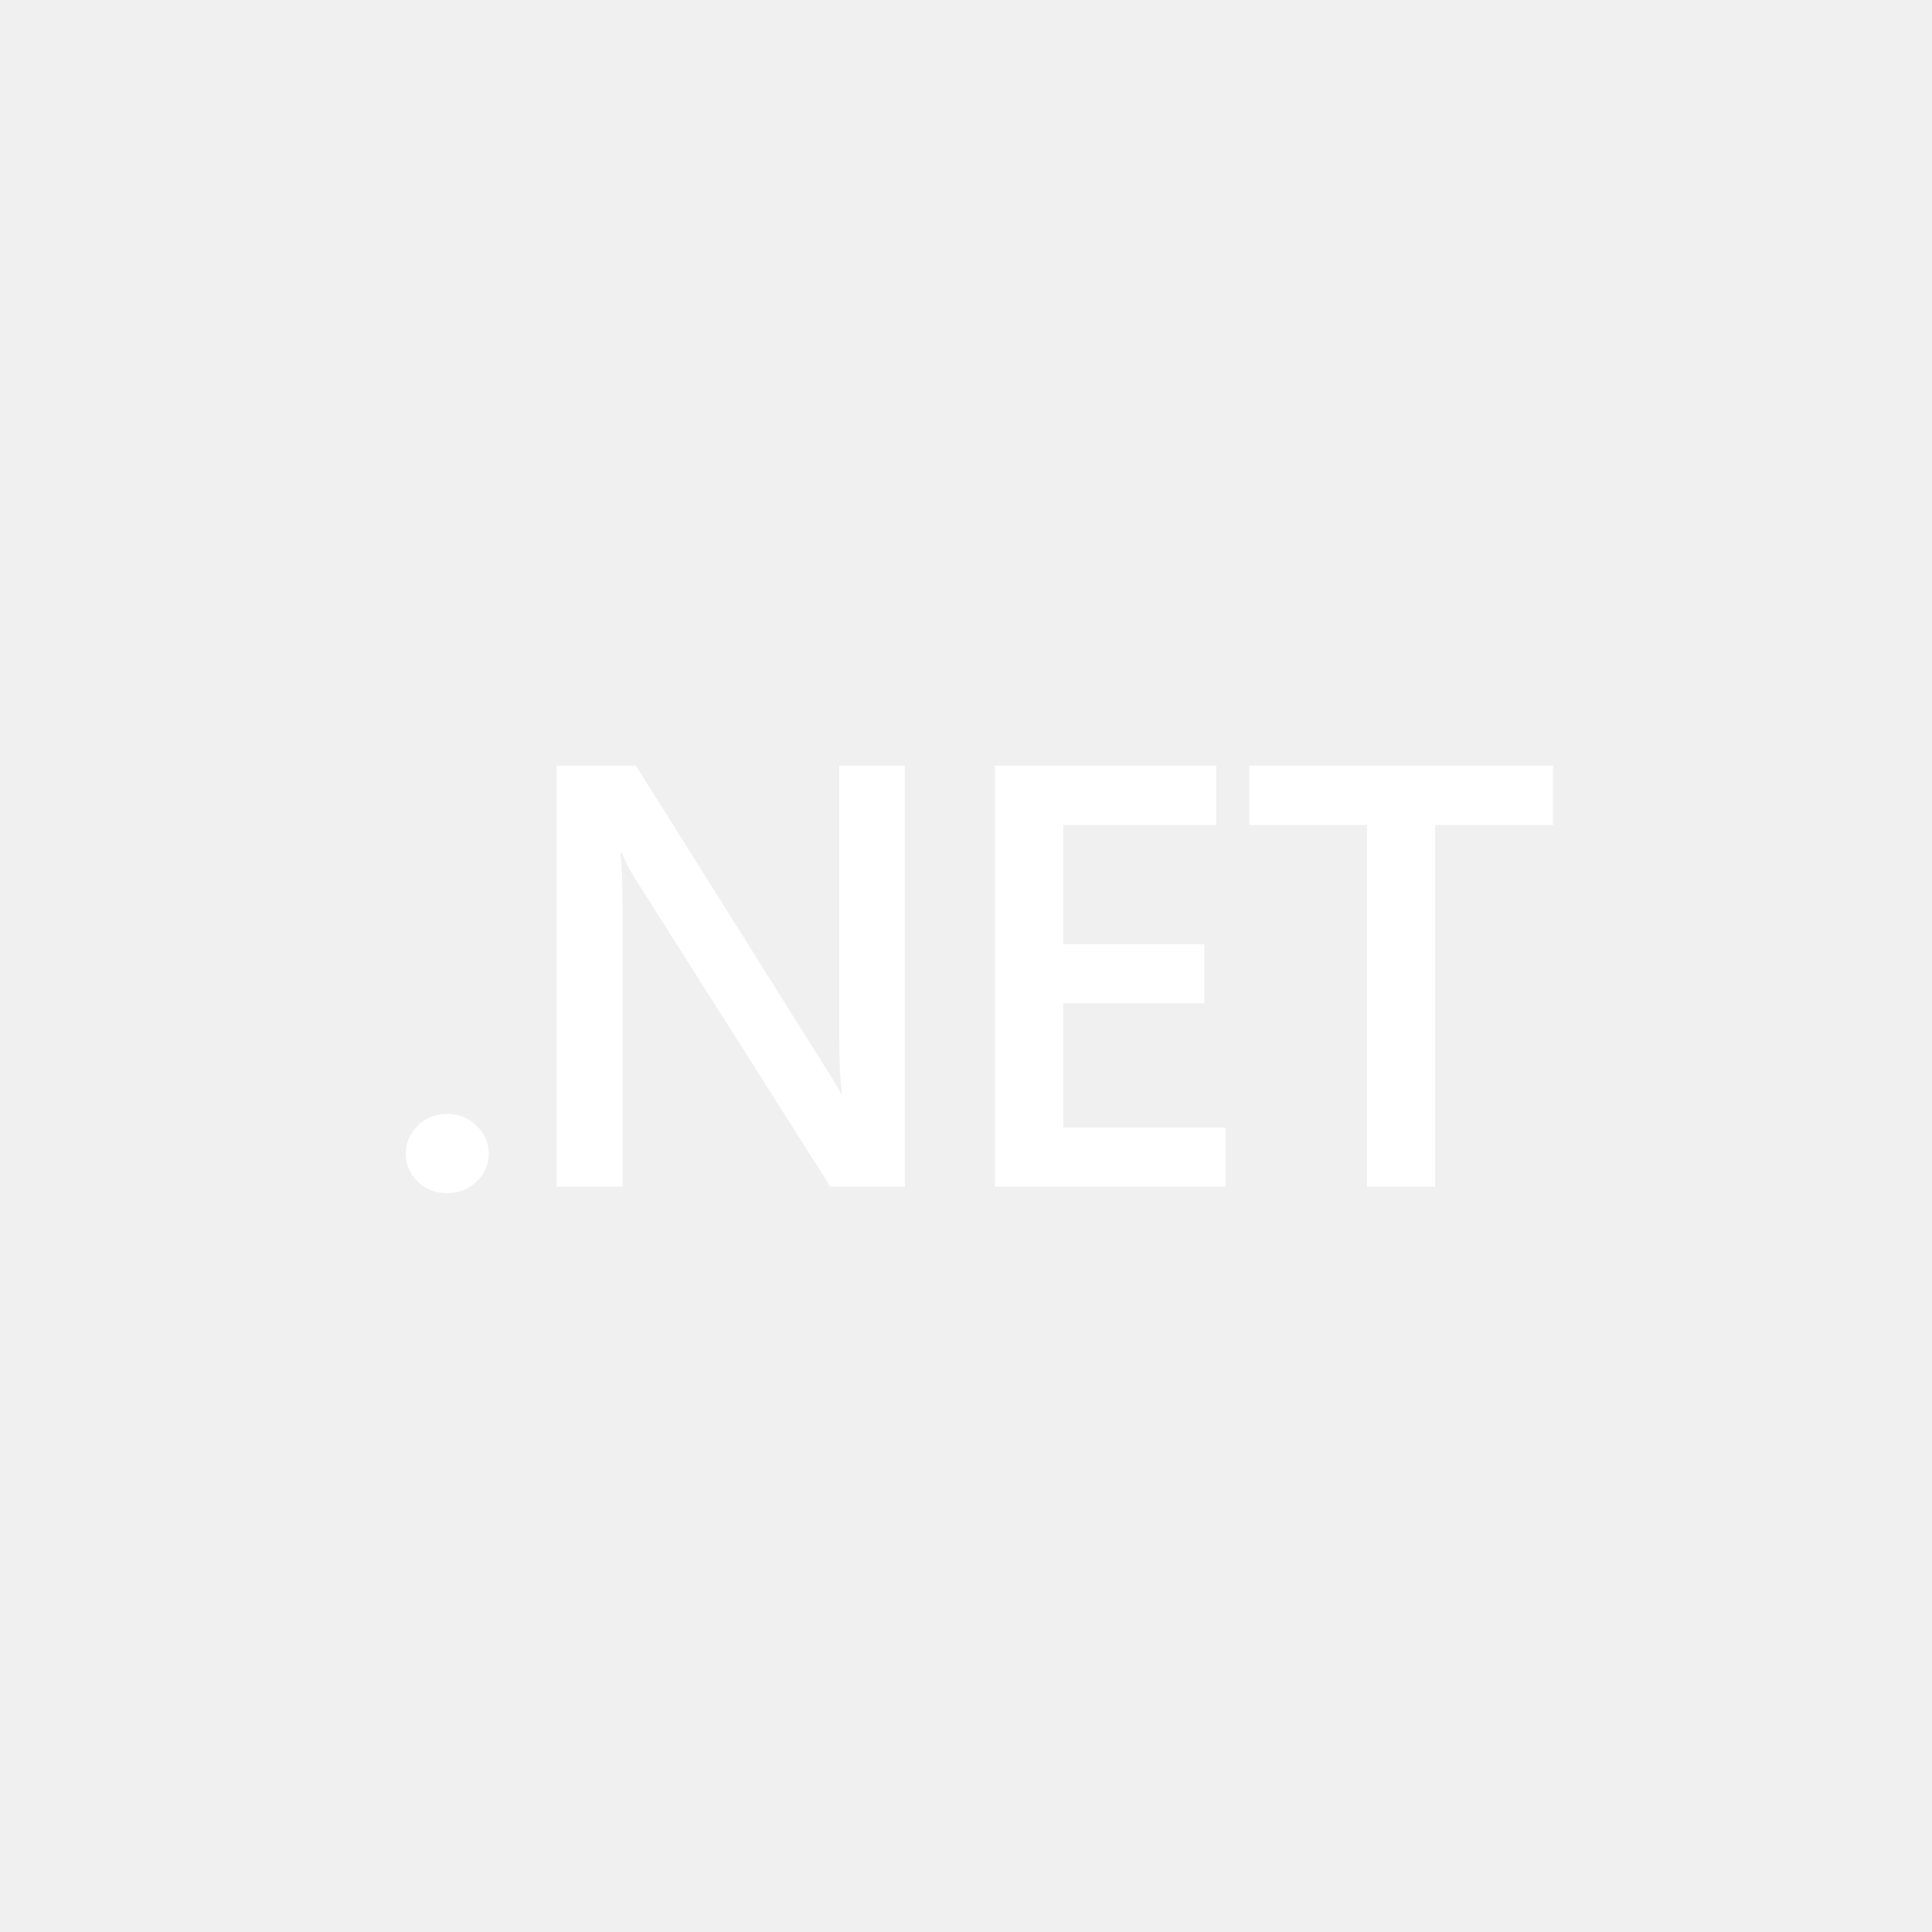
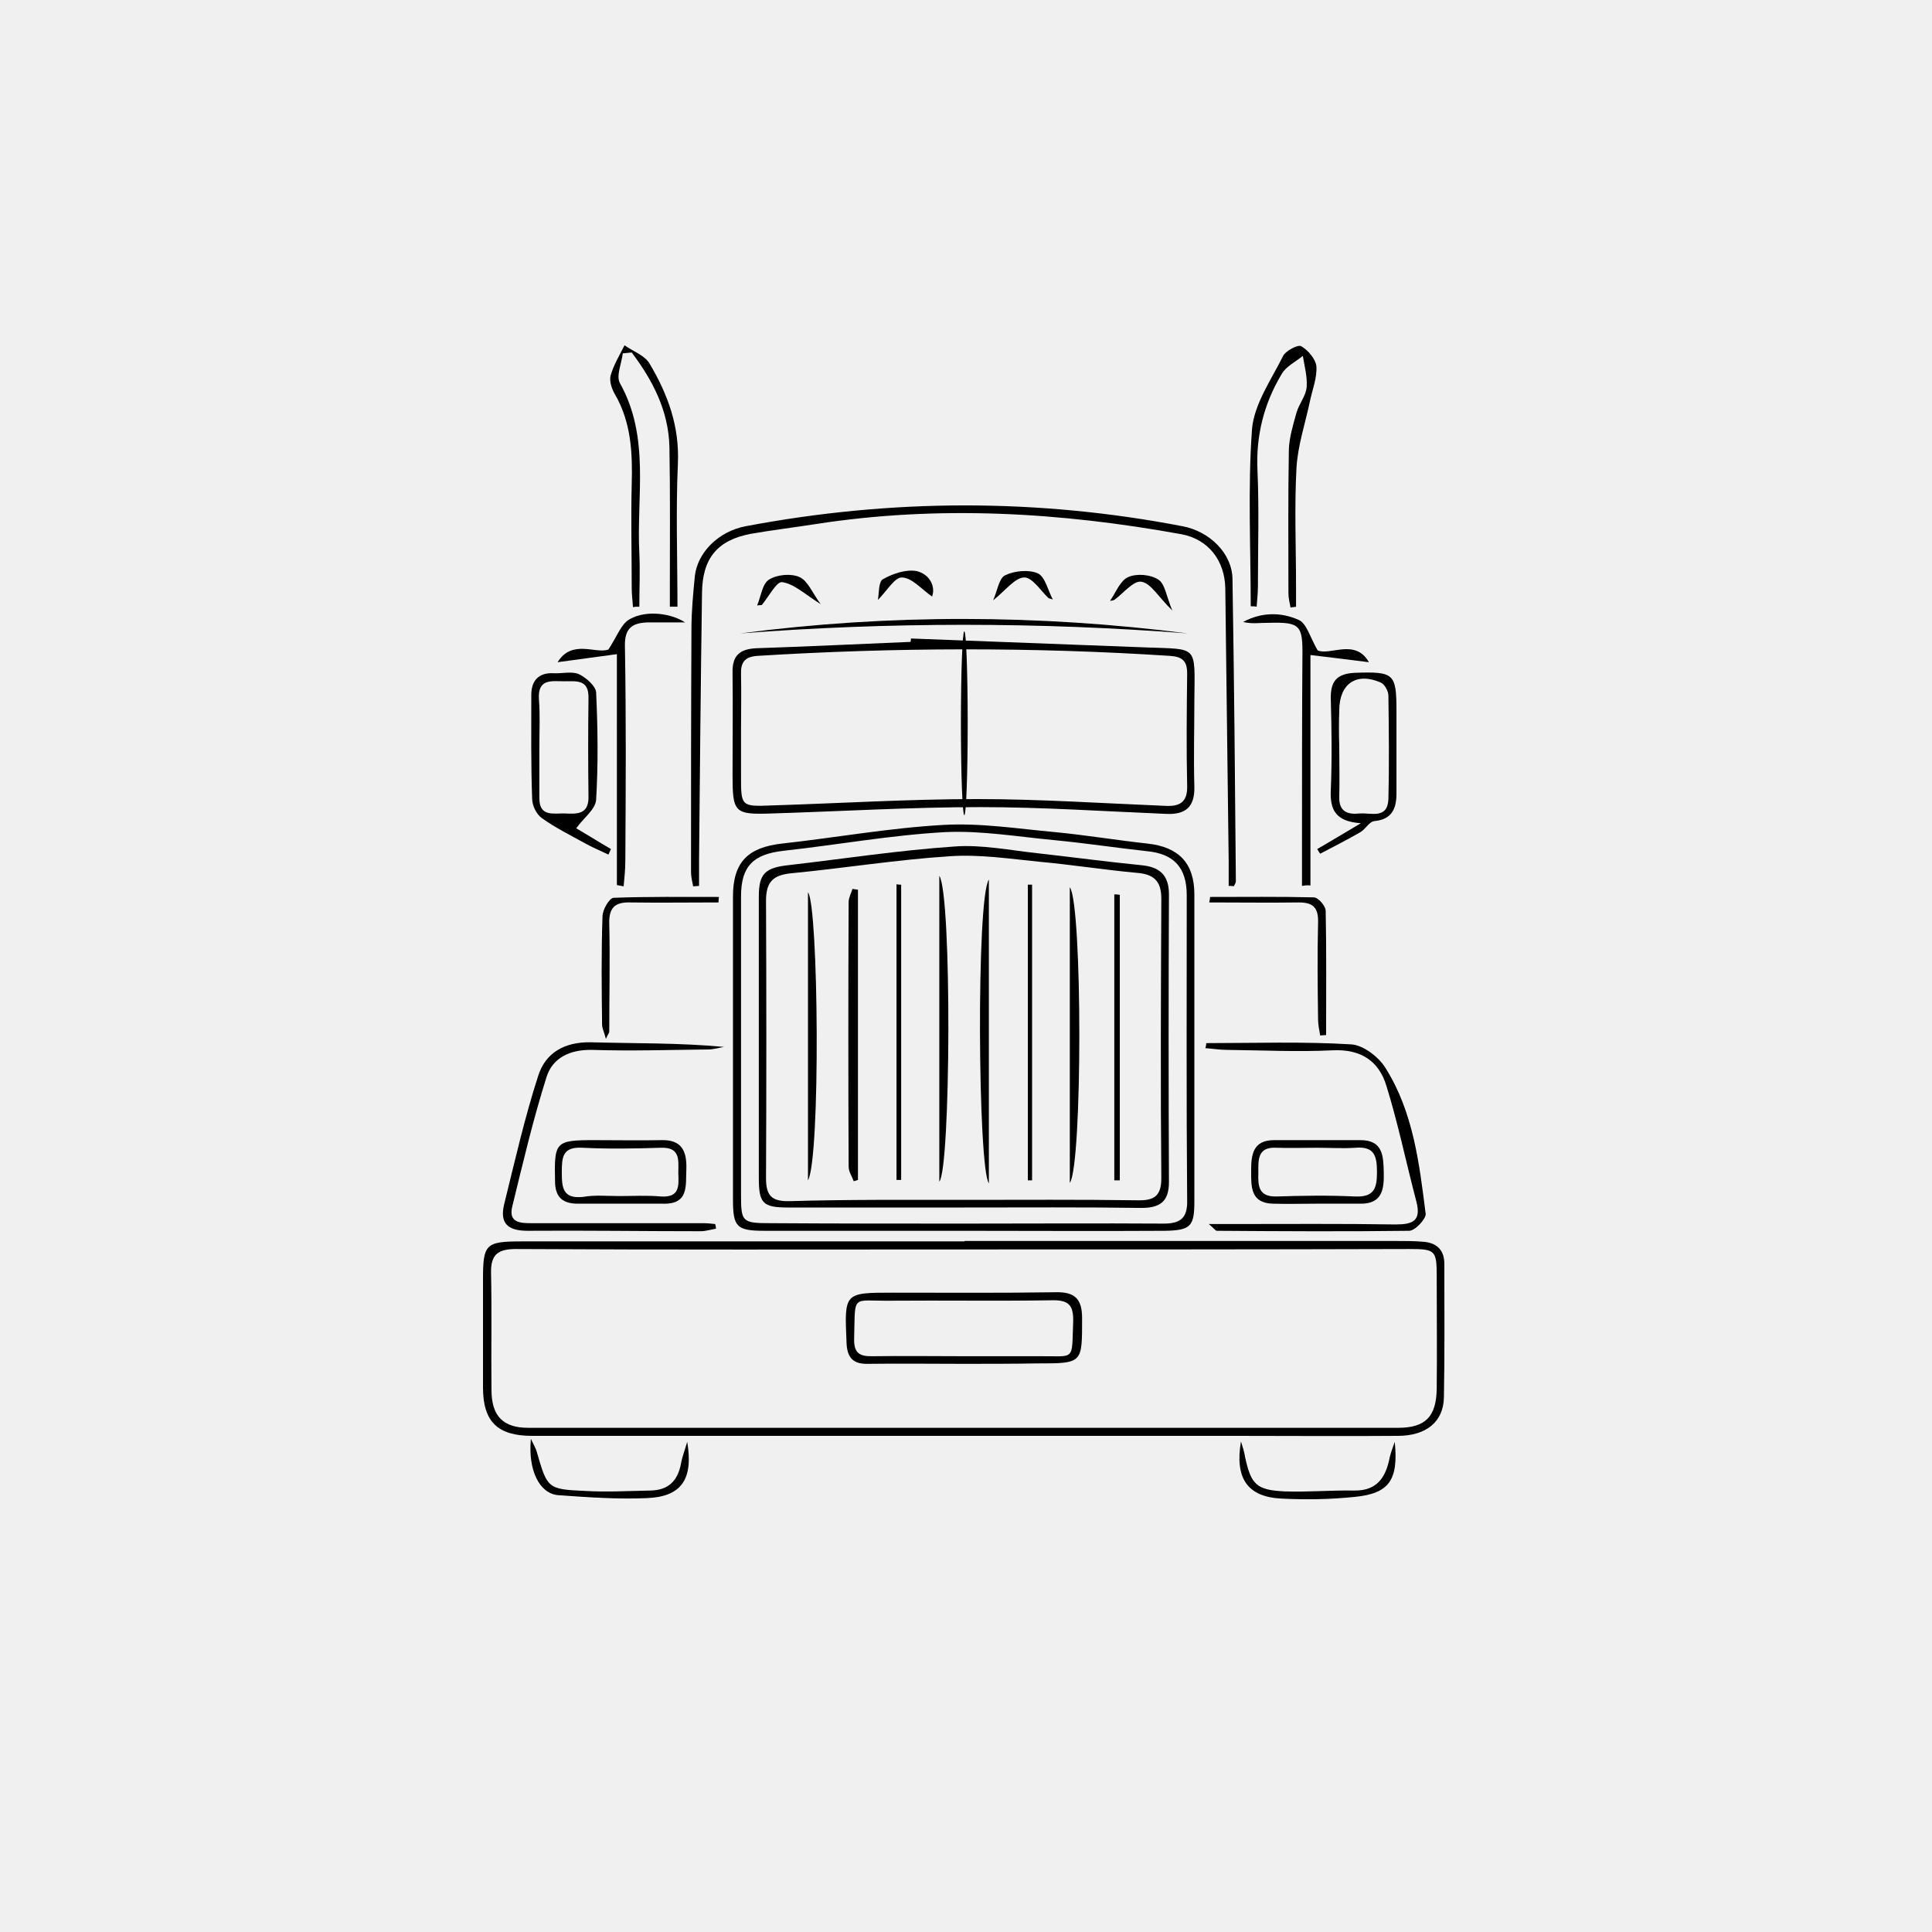
- <svg xmlns="http://www.w3.org/2000/svg" width="456" height="456" viewBox="0 0 456 456" version="1.1" xml:space="preserve" style="fill-rule:evenodd;clip-rule:evenodd;stroke-linejoin:round;stroke-miterlimit:2;">
-   <path d="m 105.5,281.609 c -2.703,0 -5.001,-0.9 -6.893,-2.702 -1.892,-1.848 -2.838,-4.042 -2.838,-6.582 0,-2.587 0.946,-4.804 2.838,-6.652 1.892,-1.848 4.19,-2.772 6.893,-2.772 2.748,0 5.068,0.924 6.96,2.772 1.937,1.848 2.906,4.064 2.906,6.652 0,2.54 -0.968,4.734 -2.906,6.582 -1.892,1.802 -4.212,2.702 -6.96,2.702 z" style="fill:#ffffff;fill-rule:nonzero;stroke-width:0.838" />
-   <path d="M 213.561,280.084 H 195.99 L 149.7,207.054 c -1.171,-1.848 -2.14,-3.765 -2.906,-5.751 h -0.406 c 0.361,2.125 0.541,6.675 0.541,13.65 v 65.132 h -15.543 v -99.36 h 18.719 l 44.737,71.298 c 1.892,2.957 3.109,4.989 3.649,6.098 h 0.27 c -0.45,-2.632 -0.676,-7.09 -0.676,-13.373 v -64.023 h 15.476 z" style="fill:#ffffff;fill-rule:nonzero;stroke-width:0.838" />
-   <path d="m 289.251,280.084 h -54.401 v -99.36 h 52.238 v 13.997 h -36.154 v 28.131 h 33.316 v 13.927 h -33.316 v 29.378 h 38.316 z" style="fill:#ffffff;fill-rule:nonzero;stroke-width:0.838" />
-   <path d="M 366.565,194.721 H 338.722 v 85.363 h -16.084 v -85.363 h -27.775 v -13.997 h 71.701 z" style="fill:#ffffff;fill-rule:nonzero;stroke-width:0.838" />
+ <svg xmlns="http://www.w3.org/2000/svg" version="1.1" id="Layer_1" x="0px" y="0px" viewBox="0 0 456 456" style="enable-background:new 0 0 456 456;" xml:space="preserve">
+   <style type="text/css">
+ 	.st0{fill:#FFFFFF;}
+ </style>
+   <g id="Layer_2_1_">
+     <g>
+       <path class="st0" d="M290,209.1c0.4,0,0.9,0.1,1.3,0.1c0.2-0.4,0.5-0.8,0.5-1.2c-0.2-23.8-0.4-47.6-0.8-71.4    c-0.1-6-5.4-11.2-11.8-12.4c-34.4-6.6-68.8-6.5-103.1,0c-6.4,1.2-11.4,6.2-12,11.8c-0.4,4.1-0.8,8.3-0.8,12.4    c-0.1,19.2-0.1,38.3-0.1,57.5c0,1.1,0.3,2.2,0.5,3.3c0.5,0,0.9-0.1,1.4-0.1c0-2.1,0-4.2,0-6.3c0.2-21,0.5-41.9,0.7-62.9    c0.1-8,3.6-12.3,11.5-13.9c5-1,10.2-1.6,15.3-2.3c28.9-4.5,57.7-2.8,86.4,2.4c6.3,1.2,10.2,6.1,10.3,12.8    c0.3,21.5,0.5,42.9,0.8,64.4C290.1,205.2,290,207.1,290,209.1z M284.7,246.2c0,0.4-0.1,0.8-0.1,1.2c1.7,0.1,3.4,0.4,5.1,0.4    c8.3,0.1,16.7,0.5,25,0.1c6.6-0.3,10.8,2.5,12.6,8.3c2.8,9,4.6,18.3,7.1,27.4c1.2,4.5-0.9,5.4-4.9,5.4    c-12.8-0.1-25.6-0.1-38.4-0.1c-1.6,0-3.1,0-5.7,0c1.2,1.1,1.6,1.6,1.9,1.6c15.1,0.1,30.3,0.3,45.4,0c1.4,0,4.1-2.8,3.9-4    c-1.4-11.9-2.9-23.9-9.4-34.3c-1.6-2.6-5.2-5.5-8.1-5.7C307.7,245.8,296.2,246.2,284.7,246.2z M169,290c-0.1-0.4-0.1-0.7-0.2-1.1    c-1-0.1-2-0.2-2.9-0.2c-13.5,0-27,0-40.4,0c-2.7,0-5.5-0.1-4.6-3.9c2.5-10.3,4.9-20.6,8.1-30.6c1.4-4.6,5.5-6.6,10.7-6.4    c9.1,0.3,18.3,0,27.5-0.1c1.2,0,2.5-0.4,3.7-0.6c-10.6-1-21.1-0.8-31.5-1.1c-6.2-0.2-10.7,2.5-12.4,8c-3.1,9.9-5.5,20.1-8,30.2    c-1.1,4.5,0.8,6.4,5.5,6.3c13.6-0.1,27.3,0.1,40.9,0.1C166.6,290.7,167.8,290.3,169,290z M295.2,143.1c0.5,0,0.9,0.1,1.4,0.1    c0.1-1.5,0.3-3.1,0.3-4.6c0-9.2,0.3-18.3-0.1-27.5c-0.4-8.3,1.5-15.9,5.7-22.8c1.1-1.8,3.3-2.9,5-4.3c0.3,2.5,1.1,5,0.9,7.4    c-0.2,2-1.8,3.9-2.4,6c-0.8,2.8-1.8,5.8-1.8,8.7c-0.2,11.3-0.1,22.6-0.1,34c0,1.1,0.3,2.2,0.5,3.3c0.4-0.1,0.9-0.1,1.3-0.2    c0-1.6,0-3.1,0-4.7c0-9.3-0.4-18.7,0.1-28c0.3-5.3,2.1-10.6,3.2-15.9c0.6-2.7,1.7-5.5,1.5-8.2c-0.1-1.7-1.9-3.8-3.6-4.7    c-0.8-0.4-3.6,1.1-4.3,2.4c-2.8,5.6-6.9,11.3-7.3,17.2C294.5,115.1,295.2,129.1,295.2,143.1z M158.1,143.2c0.6,0,1.2,0,1.8,0    c0-11.3-0.4-22.5,0.1-33.8c0.4-8.8-2.5-16.4-6.7-23.6c-1.1-1.9-3.9-2.9-5.9-4.3c-1.1,2.4-2.5,4.7-3.3,7.2c-0.4,1.2,0.3,3,1,4.3    c3.9,6.6,4.2,13.8,4,21.3c-0.2,8.2-0.1,16.3,0,24.5c0,1.5,0.2,3,0.3,4.5c0.5,0,1,0,1.5-0.1c0-4.2,0.2-8.4,0-12.6    c-0.7-13.5,2.6-27.3-4.6-40.2c-0.9-1.7,0.4-4.6,0.7-7c0.7-0.1,1.4-0.1,2.1-0.2c4.9,6.6,8.8,13.7,8.9,22.3c0.2,11,0.1,22,0.1,33    C158.1,140.1,158.1,141.7,158.1,143.2z M280.3,149.5c-35.2-4.5-70.4-4.6-105.6,0C209.8,146.8,245,146.9,280.3,149.5z M145.6,208.9    c0.6,0.1,1.2,0.2,1.7,0.3c0.1-2.1,0.4-4.1,0.4-6.2c0-16.8,0.2-33.7-0.1-50.5c-0.1-4.4,1.9-5.5,5.5-5.6c2.9-0.1,5.7,0,8.7,0    c-3.2-2.1-9-3-13-0.8c-2.1,1.1-3.1,4.3-5.1,7.2c-3,1.1-8.7-2.5-12,3c4.9-0.7,9.1-1.2,14-1.9C145.6,173.1,145.6,191,145.6,208.9z     M307.3,209.1c0.7-0.1,1.3-0.1,2-0.2c0-17.9,0-35.7,0-54.4c4.9,0.6,9.2,1.2,13.8,1.7c-3.1-5.7-9.2-1.5-12.1-2.8    c-1.8-3.1-2.6-6.4-4.5-7.2c-4.2-1.9-8.9-1.8-13.1,0.5c2,0.4,4,0.2,5.9,0.2c7.6-0.2,8.2,0.5,8.1,8c-0.1,14.8-0.1,29.6-0.1,44.4    C307.3,202.6,307.3,205.8,307.3,209.1z M285.6,211.7c0,0.4-0.1,0.9-0.1,1.3c7.1,0,14.1,0.1,21.2,0c3.4,0,4.6,1.3,4.5,4.8    c-0.2,7.6-0.1,15.3,0,22.9c0,1.3,0.3,2.5,0.5,3.7c0.5,0,0.9-0.1,1.4-0.1c0-9.8,0.1-19.6-0.1-29.3c0-1.1-1.8-3.1-2.8-3.2    C302,211.6,293.8,211.7,285.6,211.7z M169.6,213c0-0.4,0-0.9,0-1.3c-8.3,0-16.6-0.1-24.9,0.2c-1,0-2.5,2.8-2.6,4.4    c-0.3,8.5-0.1,17-0.1,25.5c0,0.9,0.5,1.8,0.9,3.4c0.5-1.1,0.8-1.4,0.8-1.7c0.1-8.5,0.3-17,0-25.5c-0.1-3.8,1.3-5.1,4.9-5    C155.6,213.1,162.6,213,169.6,213z M329.2,340.3c-0.4,1.2-0.9,2.4-1.1,3.6c-0.9,4.7-3,7.9-8.4,7.8c-5.5-0.1-11,0.4-16.4,0.2    c-6.6-0.2-7.9-1.5-9.3-8c-0.3-1.3-0.7-2.5-1-3.8c-1.5,8.8,1.6,13.1,9.5,13.5c5.8,0.3,11.6,0.2,17.4-0.4    C327.8,352.5,330.1,349.3,329.2,340.3z M162.2,340.3c-0.5,1.8-1.2,3.5-1.5,5.4c-0.8,4-3,6.1-7.1,6.2c-5.2,0.1-10.3,0.4-15.5,0.1    c-8.9-0.5-8.9-0.6-11.4-9.2c-0.2-0.8-0.7-1.6-1.4-3.1c-0.7,7.4,2,13,6.4,13.3c6.9,0.6,13.9,1.1,20.9,0.7    C160.8,353.2,163.6,349.1,162.2,340.3z M247.5,141.2c0.3,0.1,0.7,0.2,1,0.3c-1.1-2.2-1.8-5.4-3.6-6.2c-2.1-1-5.5-0.6-7.7,0.5    c-1.4,0.7-1.8,3.6-2.8,5.9c3-2.3,5.1-5.3,7.3-5.4C243.6,136.2,245.6,139.4,247.5,141.2z M178.7,142.9c0.3,0,0.7-0.1,1-0.1    c1.6-1.9,3.5-5.6,4.8-5.4c2.8,0.4,5.3,2.8,9.1,5.2c-1.9-2.6-3-5.5-5-6.4s-5.3-0.6-7.2,0.6C179.9,137.8,179.6,140.8,178.7,142.9z     M220,140.8c0.9-2.5-0.7-5.3-3.6-6c-2.4-0.5-5.6,0.6-8,1.9c-1.1,0.6-0.9,3.5-1.2,4.9c2.2-2.2,4-5.4,5.7-5.3    C215.2,136.4,217.4,139,220,140.8z M262,141.8c0.4-0.1,0.7-0.1,1.1-0.2c2.2-1.6,4.6-4.6,6.4-4.3c2.2,0.3,4,3.6,7.3,6.8    c-1.4-3.3-1.7-6.3-3.3-7.3c-1.8-1.2-5.2-1.5-7.1-0.6C264.5,137,263.4,139.9,262,141.8z" />
+       <path d="M227.7,292.9c34,0,67.9,0,101.9,0c2.2,0,4.3,0,6.5,0.2c3.1,0.3,4.8,2,4.8,5.2c0,10.5,0.1,21-0.1,31.5    c-0.1,5.8-4.2,9.1-10.9,9.1c-12.7,0.1-25.3,0-38,0c-55.4,0-110.9,0-166.3,0c-8.1,0-11.6-3.3-11.6-11.4c0-8.5,0-17,0-25.5    c0-8.4,0.6-9,9.2-9c34.8,0,69.6,0,104.4,0C227.7,293,227.7,292.9,227.7,292.9z M227.7,294.9c-35.3,0-70.6,0.1-105.9-0.1    c-4.3,0-6,1.3-5.9,5.7c0.2,9.2,0,18.3,0.1,27.5c0,6.2,2.7,9,8.7,9c68.4,0,136.9,0,205.3,0c6.5,0,9-2.7,9.1-9.2    c0.1-8.8,0-17.6,0-26.5c0-6.2-0.3-6.5-6.5-6.5C297.6,294.9,262.6,294.9,227.7,294.9z" />
+       <path d="M227,290.5c-15.5,0-31,0-46.5,0c-6.7,0-7.5-0.9-7.5-7.5c0-23.8,0-47.6,0-71.4c0-8.1,3.5-11.6,11.6-12.5    c12.7-1.4,25.4-3.7,38.1-4.4c8.7-0.5,17.5,0.9,26.3,1.7c7.3,0.7,14.5,1.9,21.8,2.7c7.4,0.8,11.1,4.6,11.1,12c0,24.1,0,48.3,0,72.4    c0,5.9-0.8,6.9-7,7C259,290.6,243,290.5,227,290.5L227,290.5z M227.7,288.8c15.7,0,31.3-0.1,47,0c4,0,5.6-1.4,5.5-5.5    c-0.2-24-0.1-48-0.1-72c0-6.6-3.1-9.8-9.4-10.4c-7.3-0.8-14.5-1.9-21.8-2.6c-8.6-0.8-17.3-2.3-25.8-1.9c-12.8,0.7-25.4,3-38.1,4.4    c-7.2,0.8-10.1,3.6-10.1,10.8c0,23.5,0,47,0,70.5c0,6.3,0.3,6.6,6.9,6.6C197.1,288.8,212.4,288.8,227.7,288.8z" />
+       <path d="M290,209.1c0-1.9,0-3.9,0-5.8c-0.3-21.5-0.5-42.9-0.8-64.4c-0.1-6.6-4-11.6-10.3-12.8c-28.7-5.2-57.4-6.9-86.4-2.4    c-5.1,0.8-10.2,1.4-15.3,2.3c-7.9,1.5-11.4,5.8-11.5,13.9c-0.3,21-0.5,41.9-0.7,62.9c0,2.1,0,4.2,0,6.3c-0.5,0-0.9,0.1-1.4,0.1    c-0.2-1.1-0.5-2.2-0.5-3.3c0-19.2,0-38.3,0.1-57.5c0-4.1,0.4-8.3,0.8-12.4c0.6-5.6,5.6-10.6,12-11.8c34.4-6.5,68.8-6.6,103.1,0    c6.4,1.2,11.7,6.4,11.8,12.4c0.4,23.8,0.6,47.6,0.8,71.4c0,0.4-0.3,0.8-0.5,1.2C290.9,209.1,290.5,209.1,290,209.1z" />
+       <path d="M215,150.7c18.4,0.7,36.9,1.4,55.3,2.1c12.6,0.5,11.7-0.7,11.6,12.4c0,6.8-0.2,13.7,0,20.5c0.1,4.8-2.1,6.6-6.6,6.4    c-14.6-0.6-29.2-1.6-43.9-1.6c-16.4,0-32.9,1-49.3,1.5c-8.8,0.3-9.2-0.2-9.2-9.2c0-8,0.1-16,0-24c-0.1-4.1,1.7-5.6,5.6-5.8    c12.1-0.4,24.3-1,36.4-1.5C215,151.2,215,151,215,150.7z M174.9,172.2c0,3.7,0,7.3,0,11c0,7.1,0,7.2,7.3,6.9    c16.1-0.5,32.3-1.5,48.4-1.5c14.8,0,29.6,1,44.4,1.6c3.5,0.2,5.3-0.9,5.2-4.7c-0.2-8.8-0.1-17.7,0-26.5c0-3-1.1-4-4.1-4.2    c-32.4-2.1-64.9-2-97.3,0c-3.1,0.2-4,1.6-3.9,4.4C175,163.5,174.9,167.8,174.9,172.2z" />
+       <path d="M284.7,246.2c11.5,0,22.9-0.4,34.3,0.3c2.8,0.2,6.5,3,8.1,5.7c6.5,10.4,7.9,22.4,9.4,34.3c0.1,1.2-2.5,4-3.9,4    c-15.1,0.2-30.3,0.1-45.4,0c-0.3,0-0.7-0.6-1.9-1.6c2.5,0,4.1,0,5.7,0c12.8,0,25.6-0.1,38.4,0.1c4,0,6.1-0.8,4.9-5.4    c-2.4-9.1-4.3-18.4-7.1-27.4c-1.8-5.8-6-8.6-12.6-8.3c-8.3,0.4-16.6,0-25-0.1c-1.7,0-3.4-0.3-5.1-0.4    C284.6,247,284.7,246.6,284.7,246.2z" />
+       <path d="M169,290c-1.2,0.2-2.4,0.6-3.6,0.6c-13.6,0-27.3-0.2-40.9-0.1c-4.7,0-6.6-1.8-5.5-6.3c2.5-10.1,4.8-20.3,8-30.2    c1.7-5.5,6.2-8.1,12.4-8c10.4,0.3,20.9,0.1,31.5,1.1c-1.2,0.2-2.5,0.6-3.7,0.6c-9.2,0.1-18.3,0.4-27.5,0.1    c-5.2-0.1-9.3,1.9-10.7,6.4c-3.2,10.1-5.6,20.4-8.1,30.6c-0.9,3.8,1.9,3.9,4.6,3.9c13.5,0,27,0,40.4,0c1,0,2,0.1,2.9,0.2    C168.9,289.3,169,289.7,169,290z" />
+       <path d="M295.2,143.1c0-13.9-0.7-27.9,0.3-41.8c0.5-5.9,4.5-11.6,7.3-17.2c0.6-1.3,3.5-2.8,4.3-2.4c1.6,0.9,3.4,3,3.6,4.7    c0.2,2.7-0.9,5.4-1.5,8.2c-1.1,5.3-2.9,10.5-3.2,15.9c-0.5,9.3-0.1,18.6-0.1,28c0,1.6,0,3.1,0,4.7c-0.4,0.1-0.9,0.1-1.3,0.2    c-0.2-1.1-0.5-2.2-0.5-3.3c0-11.3-0.1-22.6,0.1-34c0.1-2.9,1-5.8,1.8-8.7c0.6-2.1,2.2-3.9,2.4-6c0.2-2.4-0.5-4.9-0.9-7.4    c-1.7,1.4-4,2.5-5,4.3c-4.2,7-6.1,14.6-5.7,22.8c0.4,9.1,0.1,18.3,0.1,27.5c0,1.5-0.2,3.1-0.3,4.6    C296.1,143.1,295.7,143.1,295.2,143.1z" />
+       <path d="M158.1,143.2c0-1.6,0-3.1,0-4.7c0-11,0.1-22-0.1-33c-0.2-8.6-4-15.8-8.9-22.3c-0.7,0.1-1.4,0.1-2.1,0.2    c-0.3,2.4-1.6,5.3-0.7,7c7.2,12.8,3.9,26.7,4.6,40.2c0.2,4.2,0,8.4,0,12.6c-0.5,0-1,0-1.5,0.1c-0.1-1.5-0.3-3-0.3-4.5    c0-8.2-0.2-16.3,0-24.5c0.2-7.4-0.1-14.6-4-21.3c-0.7-1.2-1.3-3-1-4.3c0.7-2.5,2.1-4.8,3.3-7.2c2,1.4,4.8,2.4,5.9,4.3    c4.3,7.2,7.1,14.8,6.7,23.6c-0.5,11.2-0.1,22.5-0.1,33.8C159.4,143.2,158.7,143.2,158.1,143.2z" />
+       <path d="M280.3,149.5c-35.2-2.7-70.4-2.7-105.6,0C209.9,144.9,245.1,145,280.3,149.5z" />
+       <path d="M136,195.5c2.1,1.2,5.1,3.1,8.2,4.9c-0.2,0.4-0.4,0.9-0.6,1.3c-1.9-0.9-3.8-1.7-5.6-2.7c-3.4-1.9-6.9-3.6-10.1-5.9    c-1.3-0.9-2.3-3-2.3-4.6c-0.3-8.1-0.2-16.3-0.2-24.5c0-3.3,1.7-5.3,5.3-5.1c2,0.1,4.2-0.5,5.9,0.2c1.7,0.8,4,2.8,4.1,4.3    c0.4,8.5,0.5,17,0,25.4C140.5,191.1,137.7,193.1,136,195.5z M127.3,176.4L127.3,176.4c0,4,0,8,0,12c0,4.5,3.4,3.5,6.1,3.6    c2.7,0.1,5.5,0.3,5.5-3.8c-0.1-7.8-0.1-15.6,0-23.4c0.1-4.5-2.8-4-5.7-4c-3,0-6.3-0.7-6,4.2C127.5,168.8,127.3,172.6,127.3,176.4z    " />
+       <path d="M310.9,200.4c3.1-1.8,6.1-3.6,10.3-6.1c-6.1-0.4-7.3-3.3-7.1-7.8c0.3-7.2,0.2-14.3,0-21.5c-0.1-4.1,1.3-6,5.7-6.2    c9.2-0.3,9.8,0.1,9.8,9c0,6.5,0,13,0,19.5c0,3.6-1.1,6.1-5.2,6.5c-1.2,0.1-2.1,1.9-3.3,2.6c-3.1,1.8-6.3,3.4-9.5,5.1    C311.4,201.2,311.1,200.8,310.9,200.4z M316.1,176.1c0,4,0.1,8,0,12c-0.1,3.5,2,4.2,4.8,3.9c2.7-0.2,6.6,1.4,6.8-3.4    c0.2-8.1,0.1-16.3,0-24.4c0-1.1-0.9-2.7-1.8-3.1c-5.7-2.5-9.8,0.2-9.8,6.6C316,170.4,316,173.3,316.1,176.1z" />
+       <path d="M145.6,208.9c0-17.9,0-35.8,0-54.5c-4.9,0.7-9.1,1.2-14,1.9c3.4-5.5,9-1.9,12-3c2-3,3-6.1,5.1-7.2c4-2.2,9.8-1.3,13,0.8    c-2.9,0-5.8,0-8.7,0c-3.6,0.1-5.6,1.2-5.5,5.6c0.3,16.8,0.2,33.7,0.1,50.5c0,2.1-0.2,4.1-0.4,6.2    C146.7,209.1,146.2,209,145.6,208.9z" />
+       <path d="M307.3,209.1c0-3.2,0-6.5,0-9.7c0-14.8,0-29.6,0.1-44.4c0.1-7.5-0.5-8.2-8.1-8c-2,0-3.9,0.3-5.9-0.2    c4.2-2.3,8.9-2.4,13.1-0.5c1.9,0.8,2.7,4.1,4.5,7.2c2.9,1.3,8.9-2.9,12.1,2.8c-4.6-0.6-8.9-1.1-13.8-1.7c0,18.7,0,36.5,0,54.4    C308.6,208.9,307.9,209,307.3,209.1z" />
+       <path d="M146.4,284.1c-3.3,0-6.6,0-10,0c-3.7,0-5.4-1.6-5.4-5.4c-0.2-9.2,0.1-9.6,9.2-9.6c5.3,0,10.6,0.1,16,0    c4.7-0.1,5.9,2.6,5.8,6.7c-0.2,4,0.7,8.5-5.6,8.3C153,284.1,149.7,284.1,146.4,284.1L146.4,284.1z M146.1,282.3L146.1,282.3    c3.3,0,6.6-0.2,9.9,0.1c4.5,0.3,4.2-2.6,4.1-5.5c0-3,0.6-6.2-4.2-6c-6.1,0.2-12.3,0.3-18.4,0c-4.8-0.3-4.9,2.3-4.9,5.9    s0.3,6.2,5,5.7C140.4,282,143.3,282.3,146.1,282.3z" />
+       <path d="M310.5,284.1c-3.3,0-6.6,0.1-10,0c-5.4-0.1-5.2-4.1-5.2-7.8c0-3.7,0.4-7.2,5.4-7.2c6.8,0,13.6,0,20.4,0    c5.4,0,5.4,3.9,5.5,7.6c0.1,3.9-0.3,7.5-5.6,7.4C317.5,284.1,314,284.1,310.5,284.1z M310.9,270.9c-3.2,0-6.3,0.1-9.5,0    c-4.7-0.3-4.4,2.9-4.4,6c-0.1,3.1,0.1,5.6,4.3,5.5c6.2-0.2,12.3-0.3,18.5,0c4.5,0.2,5.2-1.9,5.2-5.7c0-3.7-0.5-6.2-5.1-5.8    C316.9,271.1,313.9,270.9,310.9,270.9z" />
+       <path d="M285.6,211.7c8.2,0,16.4-0.1,24.5,0.1c1,0,2.8,2,2.8,3.2c0.2,9.8,0.1,19.5,0.1,29.3c-0.5,0-0.9,0.1-1.4,0.1    c-0.2-1.2-0.5-2.5-0.5-3.7c-0.1-7.6-0.2-15.3,0-22.9c0.1-3.5-1.1-4.8-4.5-4.8c-7.1,0.1-14.1,0-21.2,0    C285.5,212.6,285.6,212.1,285.6,211.7z" />
+       <path d="M169.6,213c-7,0-14,0.1-20.9,0c-3.6-0.1-5,1.3-4.9,5c0.2,8.5,0,17,0,25.5c0,0.3-0.3,0.6-0.8,1.7c-0.4-1.6-0.9-2.5-0.9-3.4    c-0.1-8.5-0.2-17,0.1-25.5c0-1.6,1.6-4.3,2.6-4.4c8.3-0.3,16.6-0.2,24.9-0.2C169.6,212.1,169.6,212.6,169.6,213z" />
+       <path d="M329.2,340.3c0.9,9-1.3,12.2-9.4,13c-5.8,0.6-11.6,0.7-17.4,0.4c-7.9-0.4-11-4.7-9.5-13.5c0.4,1.3,0.8,2.5,1,3.8    c1.4,6.4,2.7,7.7,9.3,8c5.5,0.2,10.9-0.3,16.4-0.2c5.4,0.1,7.5-3.1,8.4-7.8C328.3,342.7,328.8,341.5,329.2,340.3z" />
+       <path d="M162.2,340.3c1.5,8.9-1.4,13-9.6,13.3c-6.9,0.3-13.9-0.2-20.9-0.7c-4.4-0.4-7.1-5.9-6.4-13.3c0.7,1.5,1.2,2.3,1.4,3.1    c2.5,8.6,2.5,8.8,11.4,9.2c5.1,0.3,10.3,0,15.5-0.1c4.1-0.1,6.3-2.2,7.1-6.2C161,343.8,161.7,342.1,162.2,340.3z" />
+       <path d="M247.5,141.2c-1.9-1.8-3.9-5-5.8-4.9c-2.2,0.1-4.3,3-7.3,5.4c1-2.3,1.4-5.2,2.8-5.9c2.2-1.1,5.6-1.4,7.7-0.5    c1.8,0.8,2.4,4,3.6,6.2C248.2,141.4,247.9,141.3,247.5,141.2z" />
+       <path d="M178.7,142.9c0.9-2.1,1.2-5.1,2.8-6.1c1.9-1.2,5.2-1.5,7.2-0.6s3,3.7,5,6.4c-3.8-2.4-6.3-4.8-9.1-5.2    c-1.3-0.2-3.2,3.5-4.8,5.4C179.4,142.8,179,142.9,178.7,142.9z" />
+       <path d="M220,140.8c-2.6-1.8-4.7-4.4-7.1-4.5c-1.7-0.1-3.5,3.1-5.7,5.3c0.3-1.5,0.1-4.3,1.2-4.9c2.3-1.3,5.5-2.4,8-1.9    C219.3,135.5,220.9,138.3,220,140.8z" />
+       <path d="M262,141.8c1.4-2,2.4-4.8,4.3-5.6c2-0.9,5.3-0.6,7.1,0.6c1.6,1,1.9,4,3.3,7.3c-3.3-3.2-5-6.4-7.3-6.8    c-1.9-0.3-4.3,2.8-6.4,4.3C262.7,141.7,262.4,141.8,262,141.8z" />
+       <path d="M227.3,321.9c-7.5,0-15-0.1-22.4,0c-3.6,0.1-5-1.5-5.1-5.1c-0.5-11.7-0.6-11.7,11-11.7c12.8,0,25.6,0.1,38.4-0.1    c4.5-0.1,6.2,1.6,6.2,6.1c0,10.7,0.2,10.7-10.6,10.7C238.9,321.9,233.1,321.9,227.3,321.9z M227.5,320.1c5.8,0,11.6,0,17.4,0    c9.1-0.1,8,1.4,8.4-8.2c0.1-4.1-1.3-5.1-5.2-5c-12.6,0.2-25.3,0-37.9,0.1c-9.4,0.1-8.3-1.7-8.6,8.9c-0.1,3.4,1.2,4.3,4.4,4.2    C213.2,320,220.4,320.1,227.5,320.1z" />
+       <path d="M227.5,285c-13.8,0-27.6,0-41.5,0c-6,0-6.9-1-6.9-7c0-22.1,0-44.3,0-66.4c0-5.4,1.5-6.8,7-7.4c13-1.5,26-3.5,39.1-4.4    c6.5-0.5,13.2,0.9,19.8,1.6c8.1,0.9,16.2,2,24.3,2.8c4.4,0.4,6.6,2.3,6.6,6.9c-0.1,22.6-0.1,45.3,0,67.9c0,4.6-2.1,6.1-6.5,6.1    C255.5,284.9,241.5,285,227.5,285z M227.4,283.2c13.7,0,27.3-0.1,41,0.1c3.9,0.1,5.7-0.9,5.7-5.2c-0.2-22-0.1-44,0-66    c0-4.3-1.9-5.8-5.9-6.1c-7.6-0.7-15.2-1.9-22.8-2.6c-7.1-0.7-14.2-1.8-21.3-1.3c-12.4,0.8-24.8,2.8-37.2,4c-4.4,0.4-6.1,2-6.1,6.5    c0.1,21.8,0.1,43.7,0,65.5c0,4.2,1.4,5.5,5.6,5.4C200.1,283.1,213.8,283.2,227.4,283.2z" />
+       <ellipse cx="227.6" cy="170.7" rx="0.8" ry="21.7" />
+       <path class="st0" d="M221.7,206.7c0,24.6,0,48.2,0,72.2C224.4,275.9,224.7,211.2,221.7,206.7z M233.4,207.6    c-3,4.2-2.6,68.2,0,71.7C233.4,254.9,233.4,231.3,233.4,207.6z M202.5,210c-0.4-0.1-0.8-0.1-1.3-0.2c-0.3,1-0.9,2.1-0.9,3.1    c-0.1,20.8-0.1,41.6,0,62.5c0,1.1,0.8,2.3,1.2,3.4c0.3-0.1,0.6-0.2,1-0.3C202.5,255.6,202.5,232.8,202.5,210z M252.5,279.2    c3-4.1,3-65.8,0-69.8C252.5,232.8,252.5,255.6,252.5,279.2z M190.7,278.6c3-5.1,2.5-65,0-68C190.7,233.6,190.7,256.1,190.7,278.6z     M264.3,211.2c-0.4,0-0.9,0-1.3,0c0,22.5,0,45,0,67.5c0.4,0,0.9,0,1.3,0C264.3,256.1,264.3,233.6,264.3,211.2z M212.7,208.8    c-0.4,0-0.7,0-1.1,0c0,23.3,0,46.5,0,69.8c0.4,0,0.7,0,1.1,0C212.7,255.3,212.7,232.1,212.7,208.8z M243.6,208.8c-0.3,0-0.7,0-1,0    c0,23.3,0,46.5,0,69.8c0.3,0,0.7,0,1,0C243.6,255.3,243.6,232,243.6,208.8z" />
+       <path d="M221.7,206.7c3,4.5,2.7,69.2,0,72.2C221.7,254.9,221.7,231.2,221.7,206.7z" />
+       <path d="M233.4,207.6c0,23.7,0,47.3,0,71.7C230.8,275.8,230.4,211.8,233.4,207.6z" />
+       <path d="M202.5,210c0,22.8,0,45.6,0,68.5c-0.3,0.1-0.6,0.2-1,0.3c-0.4-1.1-1.2-2.3-1.2-3.4c-0.1-20.8-0.1-41.6,0-62.5    c0-1,0.6-2.1,0.9-3.1C201.7,209.9,202.1,209.9,202.5,210z" />
+       <path d="M252.5,279.2c0-23.6,0-46.4,0-69.8C255.5,213.4,255.5,275.1,252.5,279.2z" />
+       <path d="M190.7,278.6c0-22.5,0-45,0-68C193.2,213.6,193.7,273.4,190.7,278.6z" />
+       <path d="M264.3,211.2c0,22.5,0,44.9,0,67.4c-0.4,0-0.9,0-1.3,0c0-22.5,0-45,0-67.5C263.4,211.1,263.8,211.1,264.3,211.2z" />
+       <path d="M212.7,208.8c0,23.2,0,46.5,0,69.7c-0.4,0-0.7,0-1.1,0c0-23.3,0-46.5,0-69.8C212,208.8,212.4,208.8,212.7,208.8z" />
+       <path d="M243.6,208.8c0,23.3,0,46.5,0,69.8c-0.3,0-0.7,0-1,0c0-23.3,0-46.5,0-69.8C242.9,208.8,243.3,208.8,243.6,208.8z" />
+     </g>
+   </g>
</svg>
